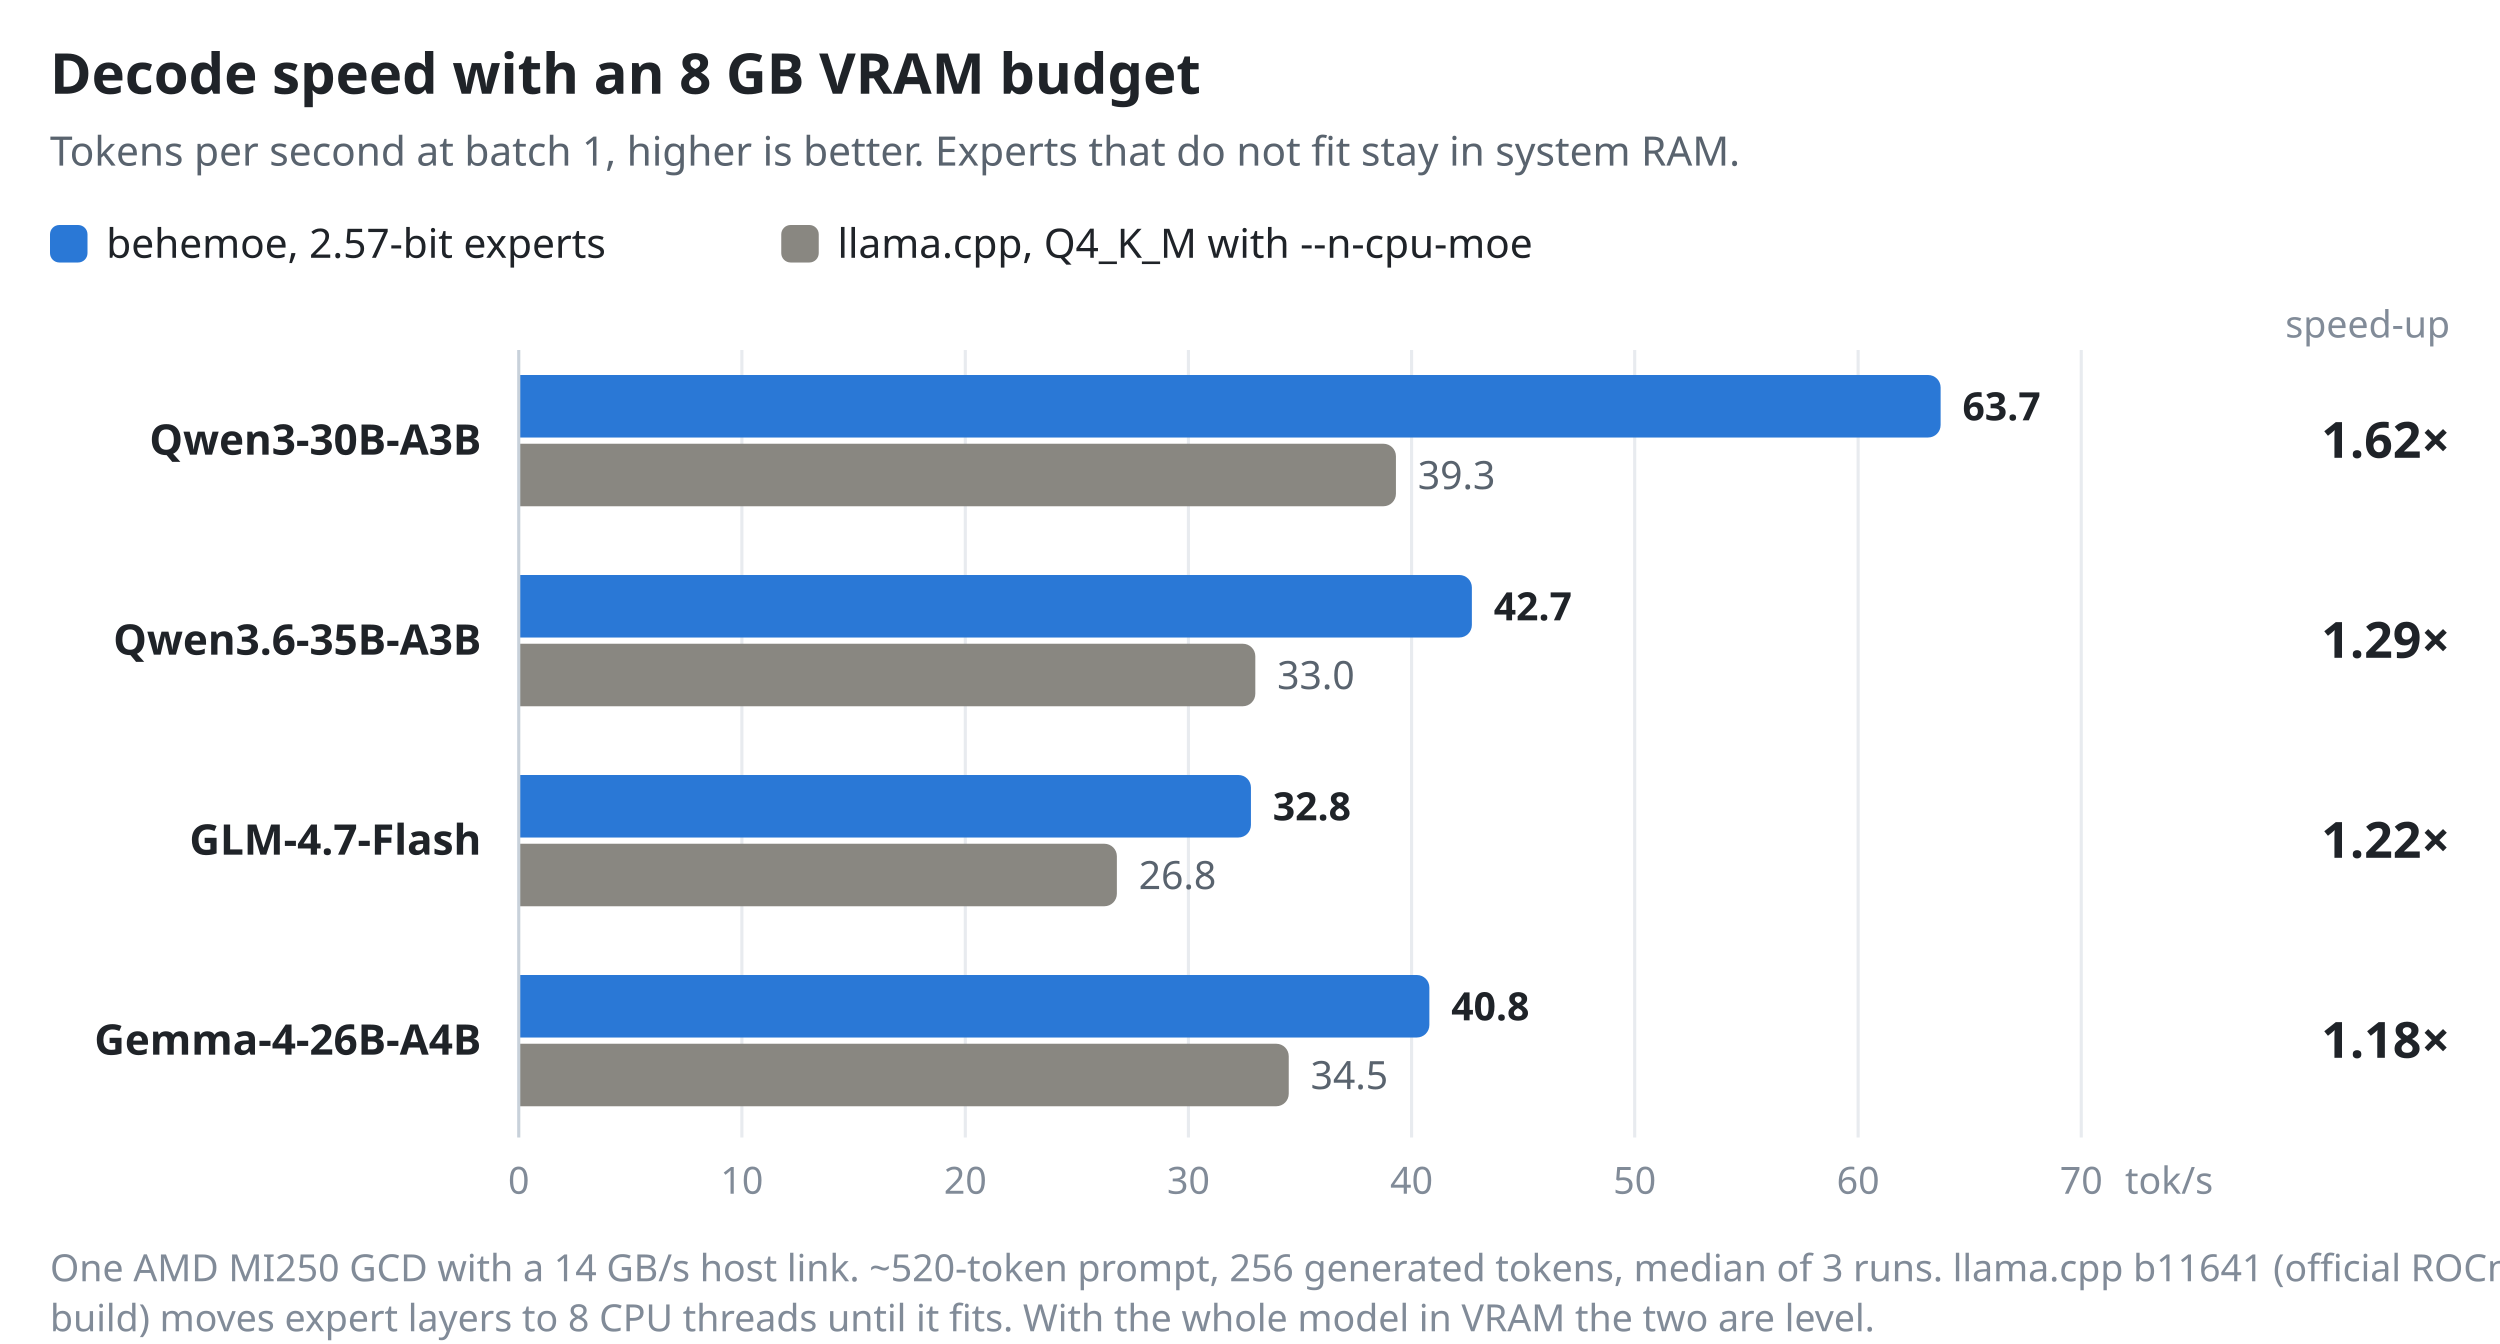
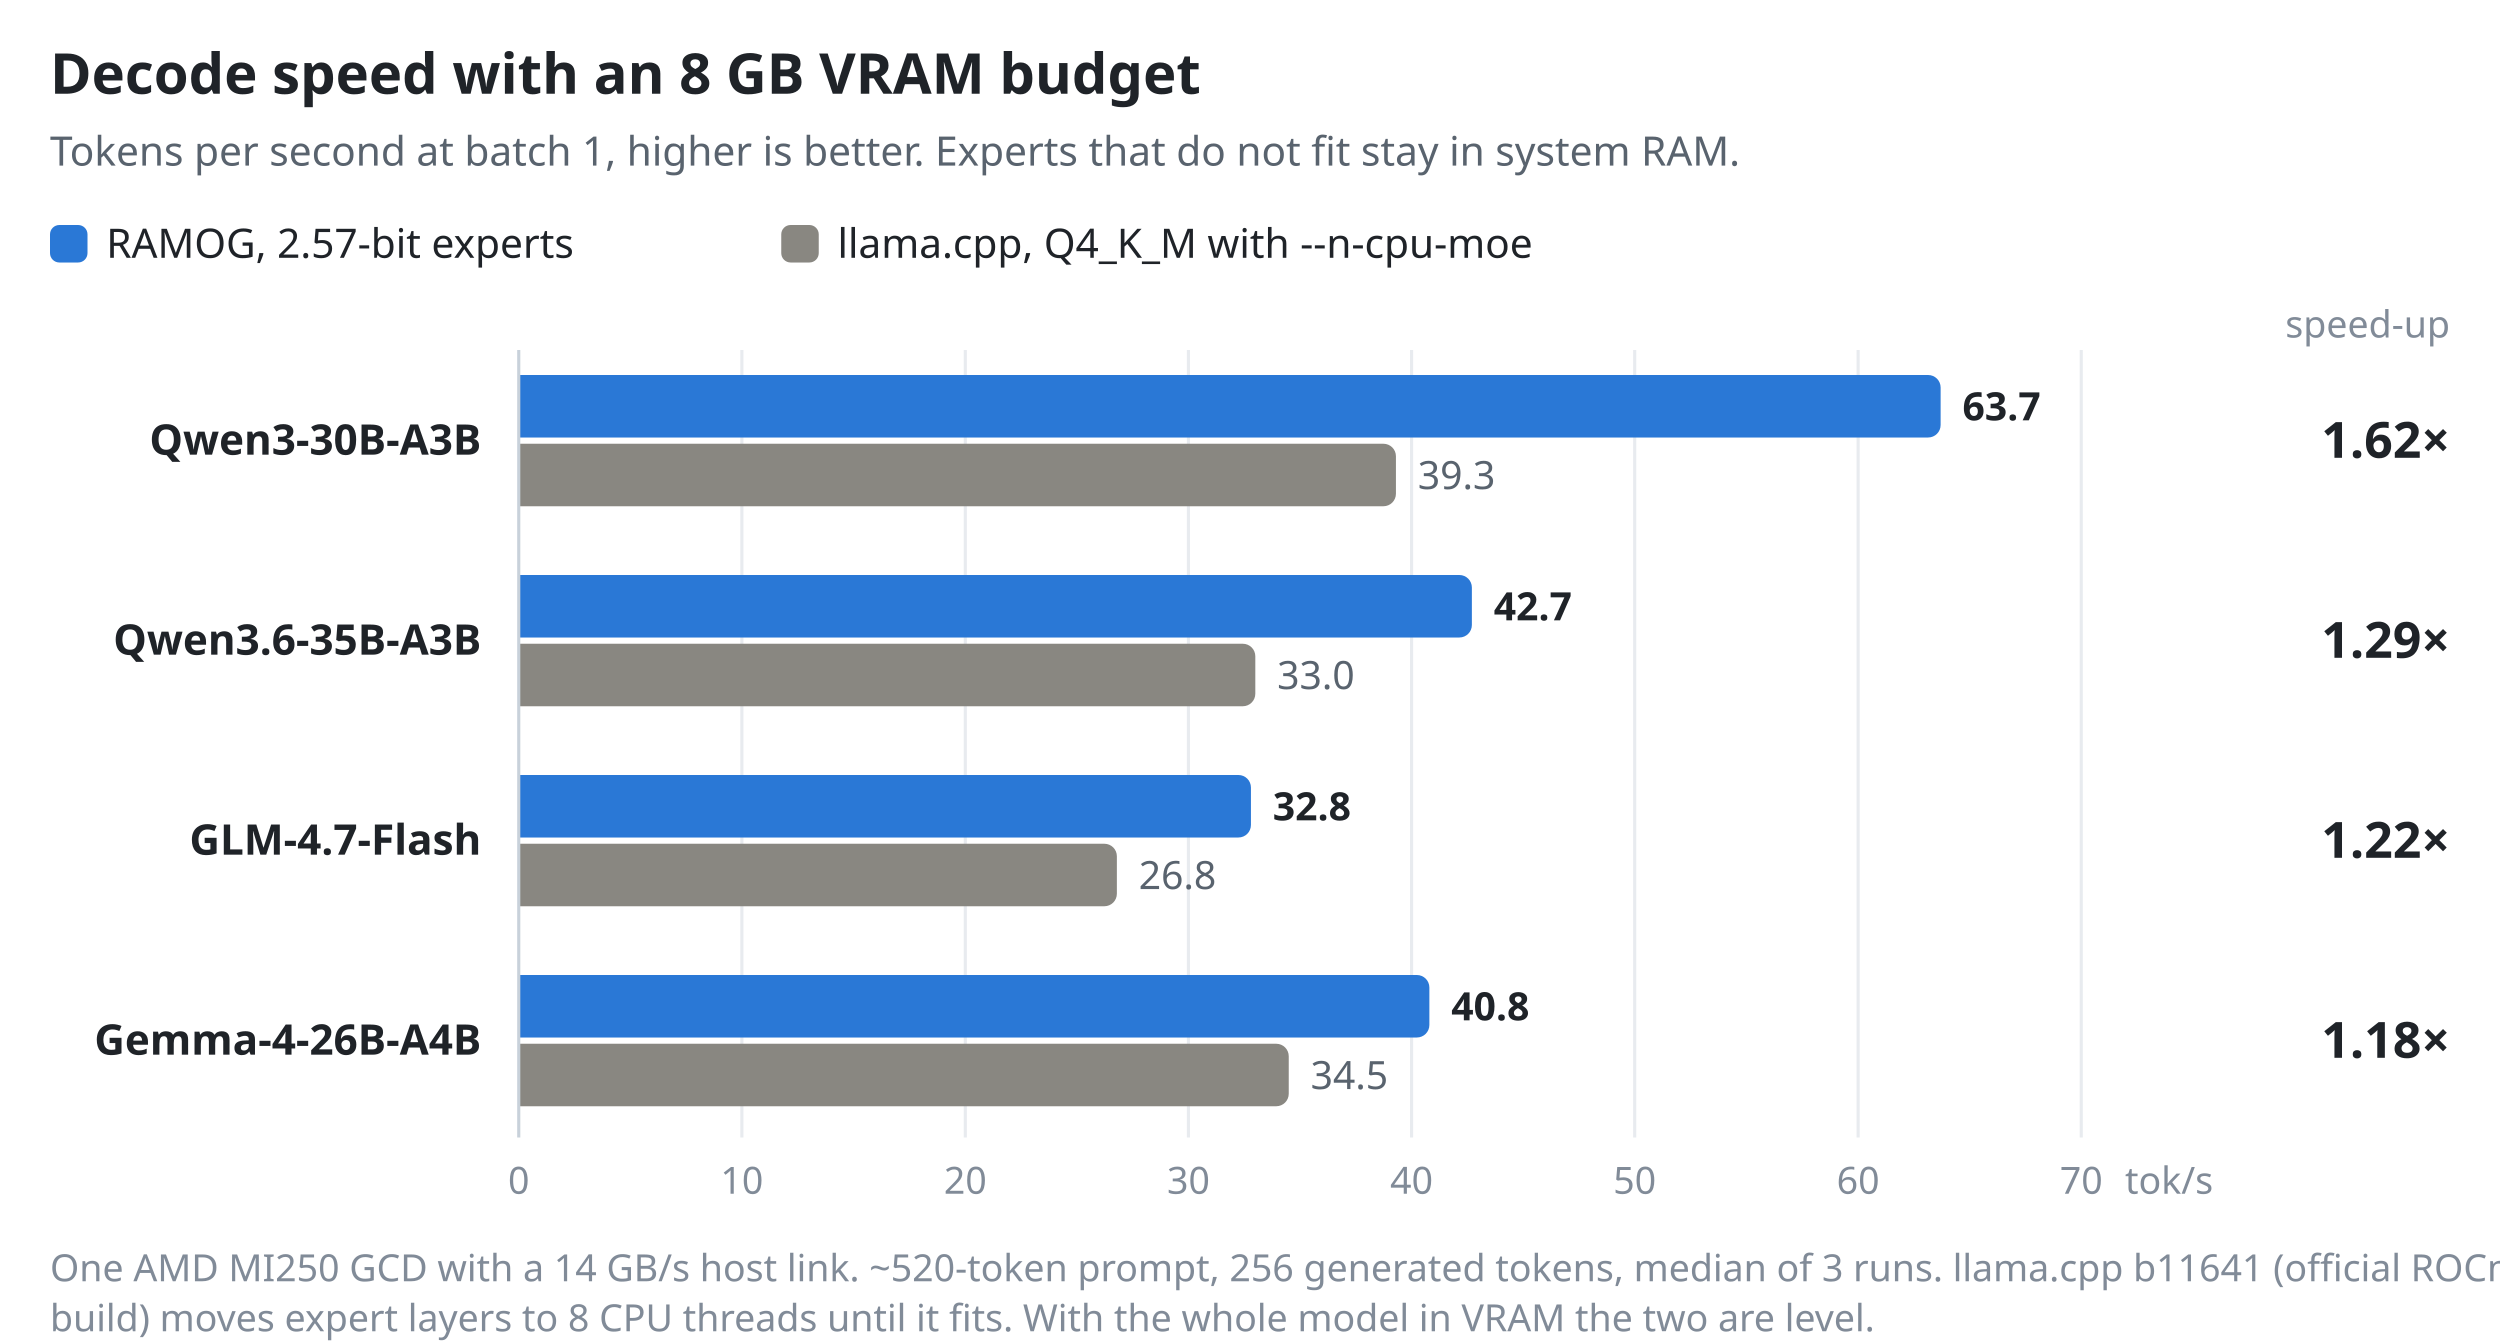
<svg xmlns="http://www.w3.org/2000/svg" width="800" height="430" viewBox="0 0 800 430" role="img" aria-labelledby="t d">
  <g font-family="system-ui, -apple-system, BlinkMacSystemFont, 'Segoe UI', 'Noto Sans', Helvetica, Arial, sans-serif">
    <text x="16.0" y="30.0" font-size="18" font-weight="600" fill="#1f2328" text-anchor="start">Decode speed with an 8 GB VRAM budget</text>
    <text x="16.0" y="53.0" font-size="13" font-weight="400" fill="#59636e" text-anchor="start">Tokens per second at batch 1, higher is better. Experts that do not fit stay in system RAM.</text>
    <rect x="16" y="72" width="12" height="12" rx="3" fill="#2a78d6" />
-     <text x="34.0" y="82.5" font-size="13" font-weight="400" fill="#1f2328" text-anchor="start">behemoe, 2.57-bit experts</text>
+     <text x="34.0" y="82.5" font-size="13" font-weight="400" fill="#1f2328" text-anchor="start">RAMOG, 2.57-bit experts</text>
    <rect x="250" y="72" width="12" height="12" rx="3" fill="#898781" />
    <text x="268.0" y="82.5" font-size="13" font-weight="400" fill="#1f2328" text-anchor="start">llama.cpp, Q4_K_M with --n-cpu-moe</text>
    <text x="784.0" y="108.0" font-size="12" font-weight="400" fill="#818b98" text-anchor="end">speed-up</text>
    <text x="166.0" y="382.0" font-size="12" font-weight="400" fill="#818b98" text-anchor="middle">0</text>
    <line x1="237.4" y1="112" x2="237.4" y2="364" stroke="#e8ebef" stroke-width="1" />
    <text x="237.4" y="382.0" font-size="12" font-weight="400" fill="#818b98" text-anchor="middle">10</text>
    <line x1="308.9" y1="112" x2="308.9" y2="364" stroke="#e8ebef" stroke-width="1" />
    <text x="308.9" y="382.0" font-size="12" font-weight="400" fill="#818b98" text-anchor="middle">20</text>
    <line x1="380.3" y1="112" x2="380.3" y2="364" stroke="#e8ebef" stroke-width="1" />
    <text x="380.3" y="382.0" font-size="12" font-weight="400" fill="#818b98" text-anchor="middle">30</text>
    <line x1="451.7" y1="112" x2="451.7" y2="364" stroke="#e8ebef" stroke-width="1" />
    <text x="451.7" y="382.0" font-size="12" font-weight="400" fill="#818b98" text-anchor="middle">40</text>
    <line x1="523.1" y1="112" x2="523.1" y2="364" stroke="#e8ebef" stroke-width="1" />
    <text x="523.1" y="382.0" font-size="12" font-weight="400" fill="#818b98" text-anchor="middle">50</text>
    <line x1="594.6" y1="112" x2="594.6" y2="364" stroke="#e8ebef" stroke-width="1" />
    <text x="594.6" y="382.0" font-size="12" font-weight="400" fill="#818b98" text-anchor="middle">60</text>
    <line x1="666.0" y1="112" x2="666.0" y2="364" stroke="#e8ebef" stroke-width="1" />
    <text x="666.0" y="382.0" font-size="12" font-weight="400" fill="#818b98" text-anchor="middle">70</text>
    <text x="680.0" y="382.0" font-size="12" font-weight="400" fill="#818b98" text-anchor="start">tok/s</text>
    <text x="154.0" y="145.5" font-size="13.5" font-weight="600" fill="#1f2328" text-anchor="end">Qwen3-30B-A3B</text>
    <path d="M166.0 120.0h451.0a4 4 0 0 1 4 4v12.0a4 4 0 0 1 -4 4h-451.0z" fill="#2a78d6" />
    <text x="628.0" y="134.5" font-size="12.5" font-weight="600" fill="#1f2328" text-anchor="start">63.7</text>
    <path d="M166.0 142.0h276.7a4 4 0 0 1 4 4v12.0a4 4 0 0 1 -4 4h-276.7z" fill="#898781" />
    <text x="453.7" y="156.5" font-size="12.5" font-weight="400" fill="#59636e" text-anchor="start">39.3</text>
    <text x="784.0" y="146.5" font-size="16" font-weight="700" fill="#1f2328" text-anchor="end">1.62×</text>
    <text x="154.0" y="209.5" font-size="13.5" font-weight="600" fill="#1f2328" text-anchor="end">Qwen3.6-35B-A3B</text>
    <path d="M166.0 184.0h301.0a4 4 0 0 1 4 4v12.0a4 4 0 0 1 -4 4h-301.0z" fill="#2a78d6" />
    <text x="478.0" y="198.5" font-size="12.5" font-weight="600" fill="#1f2328" text-anchor="start">42.7</text>
    <path d="M166.0 206.0h231.7a4 4 0 0 1 4 4v12.0a4 4 0 0 1 -4 4h-231.7z" fill="#898781" />
    <text x="408.7" y="220.5" font-size="12.5" font-weight="400" fill="#59636e" text-anchor="start">33.0</text>
    <text x="784.0" y="210.5" font-size="16" font-weight="700" fill="#1f2328" text-anchor="end">1.29×</text>
    <text x="154.0" y="273.5" font-size="13.5" font-weight="600" fill="#1f2328" text-anchor="end">GLM-4.7-Flash</text>
    <path d="M166.0 248.0h230.3a4 4 0 0 1 4 4v12.0a4 4 0 0 1 -4 4h-230.3z" fill="#2a78d6" />
    <text x="407.3" y="262.5" font-size="12.5" font-weight="600" fill="#1f2328" text-anchor="start">32.8</text>
    <path d="M166.0 270.0h187.4a4 4 0 0 1 4 4v12.0a4 4 0 0 1 -4 4h-187.4z" fill="#898781" />
    <text x="364.4" y="284.5" font-size="12.5" font-weight="400" fill="#59636e" text-anchor="start">26.8</text>
    <text x="784.0" y="274.5" font-size="16" font-weight="700" fill="#1f2328" text-anchor="end">1.22×</text>
    <text x="154.0" y="337.5" font-size="13.5" font-weight="600" fill="#1f2328" text-anchor="end">Gemma-4-26B-A4B</text>
    <path d="M166.0 312.0h287.4a4 4 0 0 1 4 4v12.0a4 4 0 0 1 -4 4h-287.4z" fill="#2a78d6" />
    <text x="464.4" y="326.5" font-size="12.5" font-weight="600" fill="#1f2328" text-anchor="start">40.8</text>
    <path d="M166.0 334.0h242.4a4 4 0 0 1 4 4v12.0a4 4 0 0 1 -4 4h-242.4z" fill="#898781" />
    <text x="419.4" y="348.5" font-size="12.5" font-weight="400" fill="#59636e" text-anchor="start">34.5</text>
    <text x="784.0" y="338.5" font-size="16" font-weight="700" fill="#1f2328" text-anchor="end">1.18×</text>
    <line x1="166" y1="112" x2="166" y2="364" stroke="#c8d1da" stroke-width="1" />
    <text x="16.0" y="410.0" font-size="12" font-weight="400" fill="#818b98" text-anchor="start">One AMD MI250 GCD with a 14 GB/s host link. ~520-token prompt, 256 generated tokens, median of 3 runs. llama.cpp b11641 (official ROCm</text>
    <text x="16.0" y="426.0" font-size="12" font-weight="400" fill="#818b98" text-anchor="start">build) moves expert layers to 8 CPU threads until it fits. With the whole model in VRAM the two are level.</text>
  </g>
</svg>
